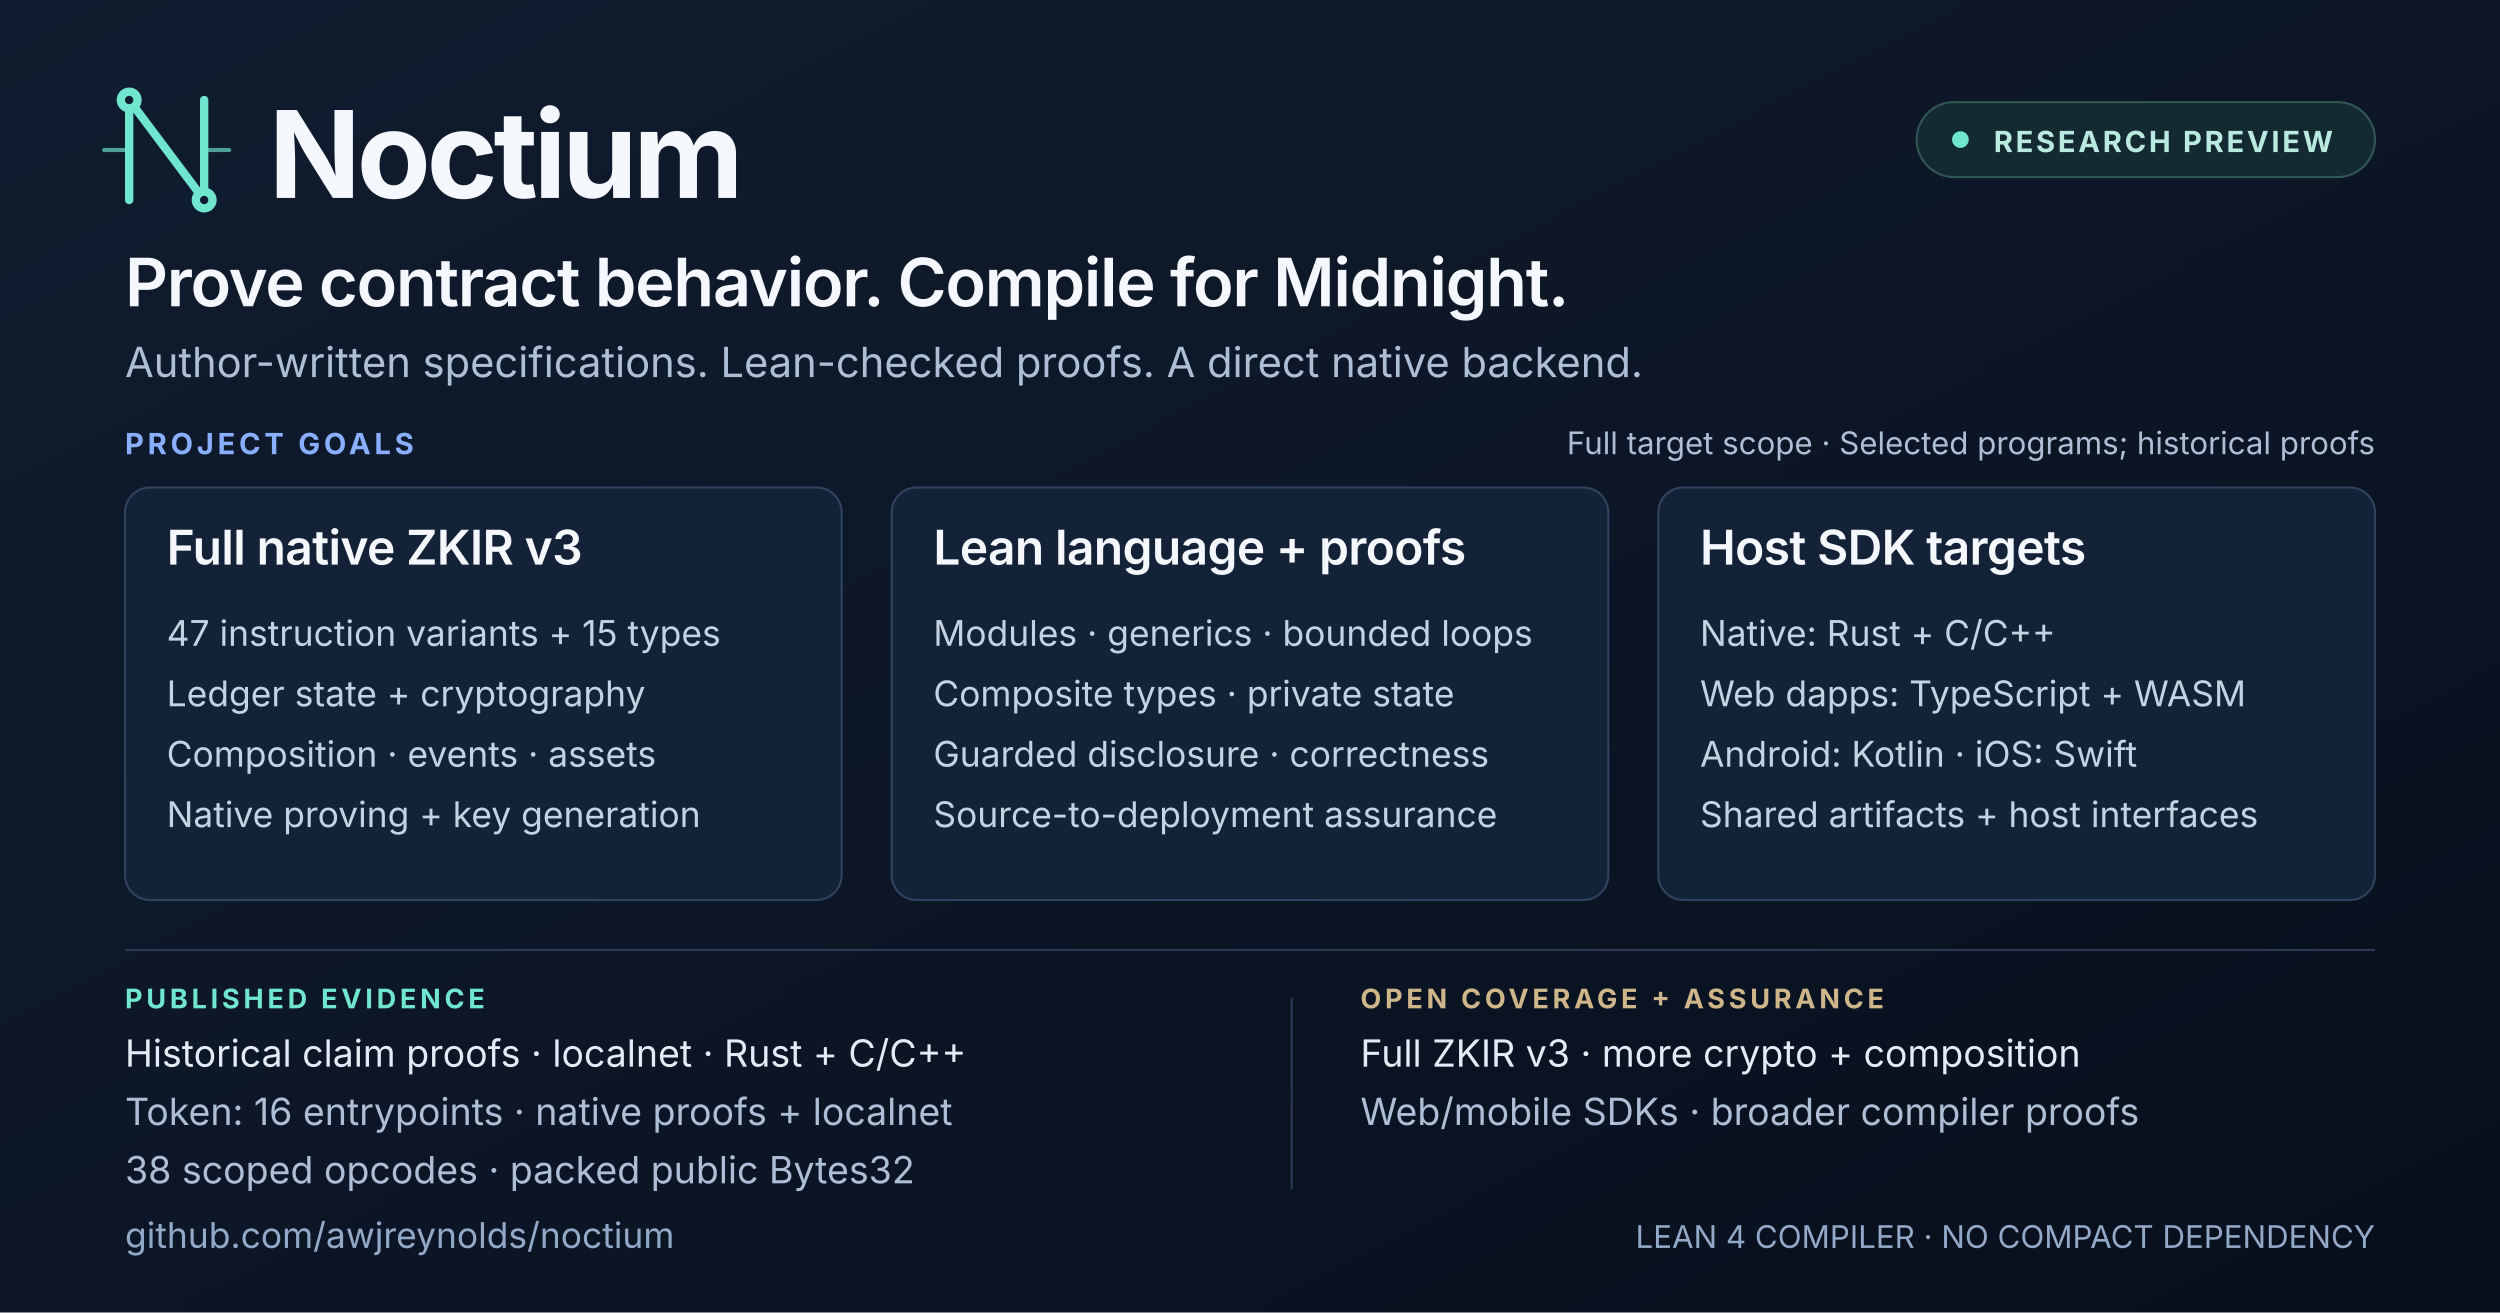
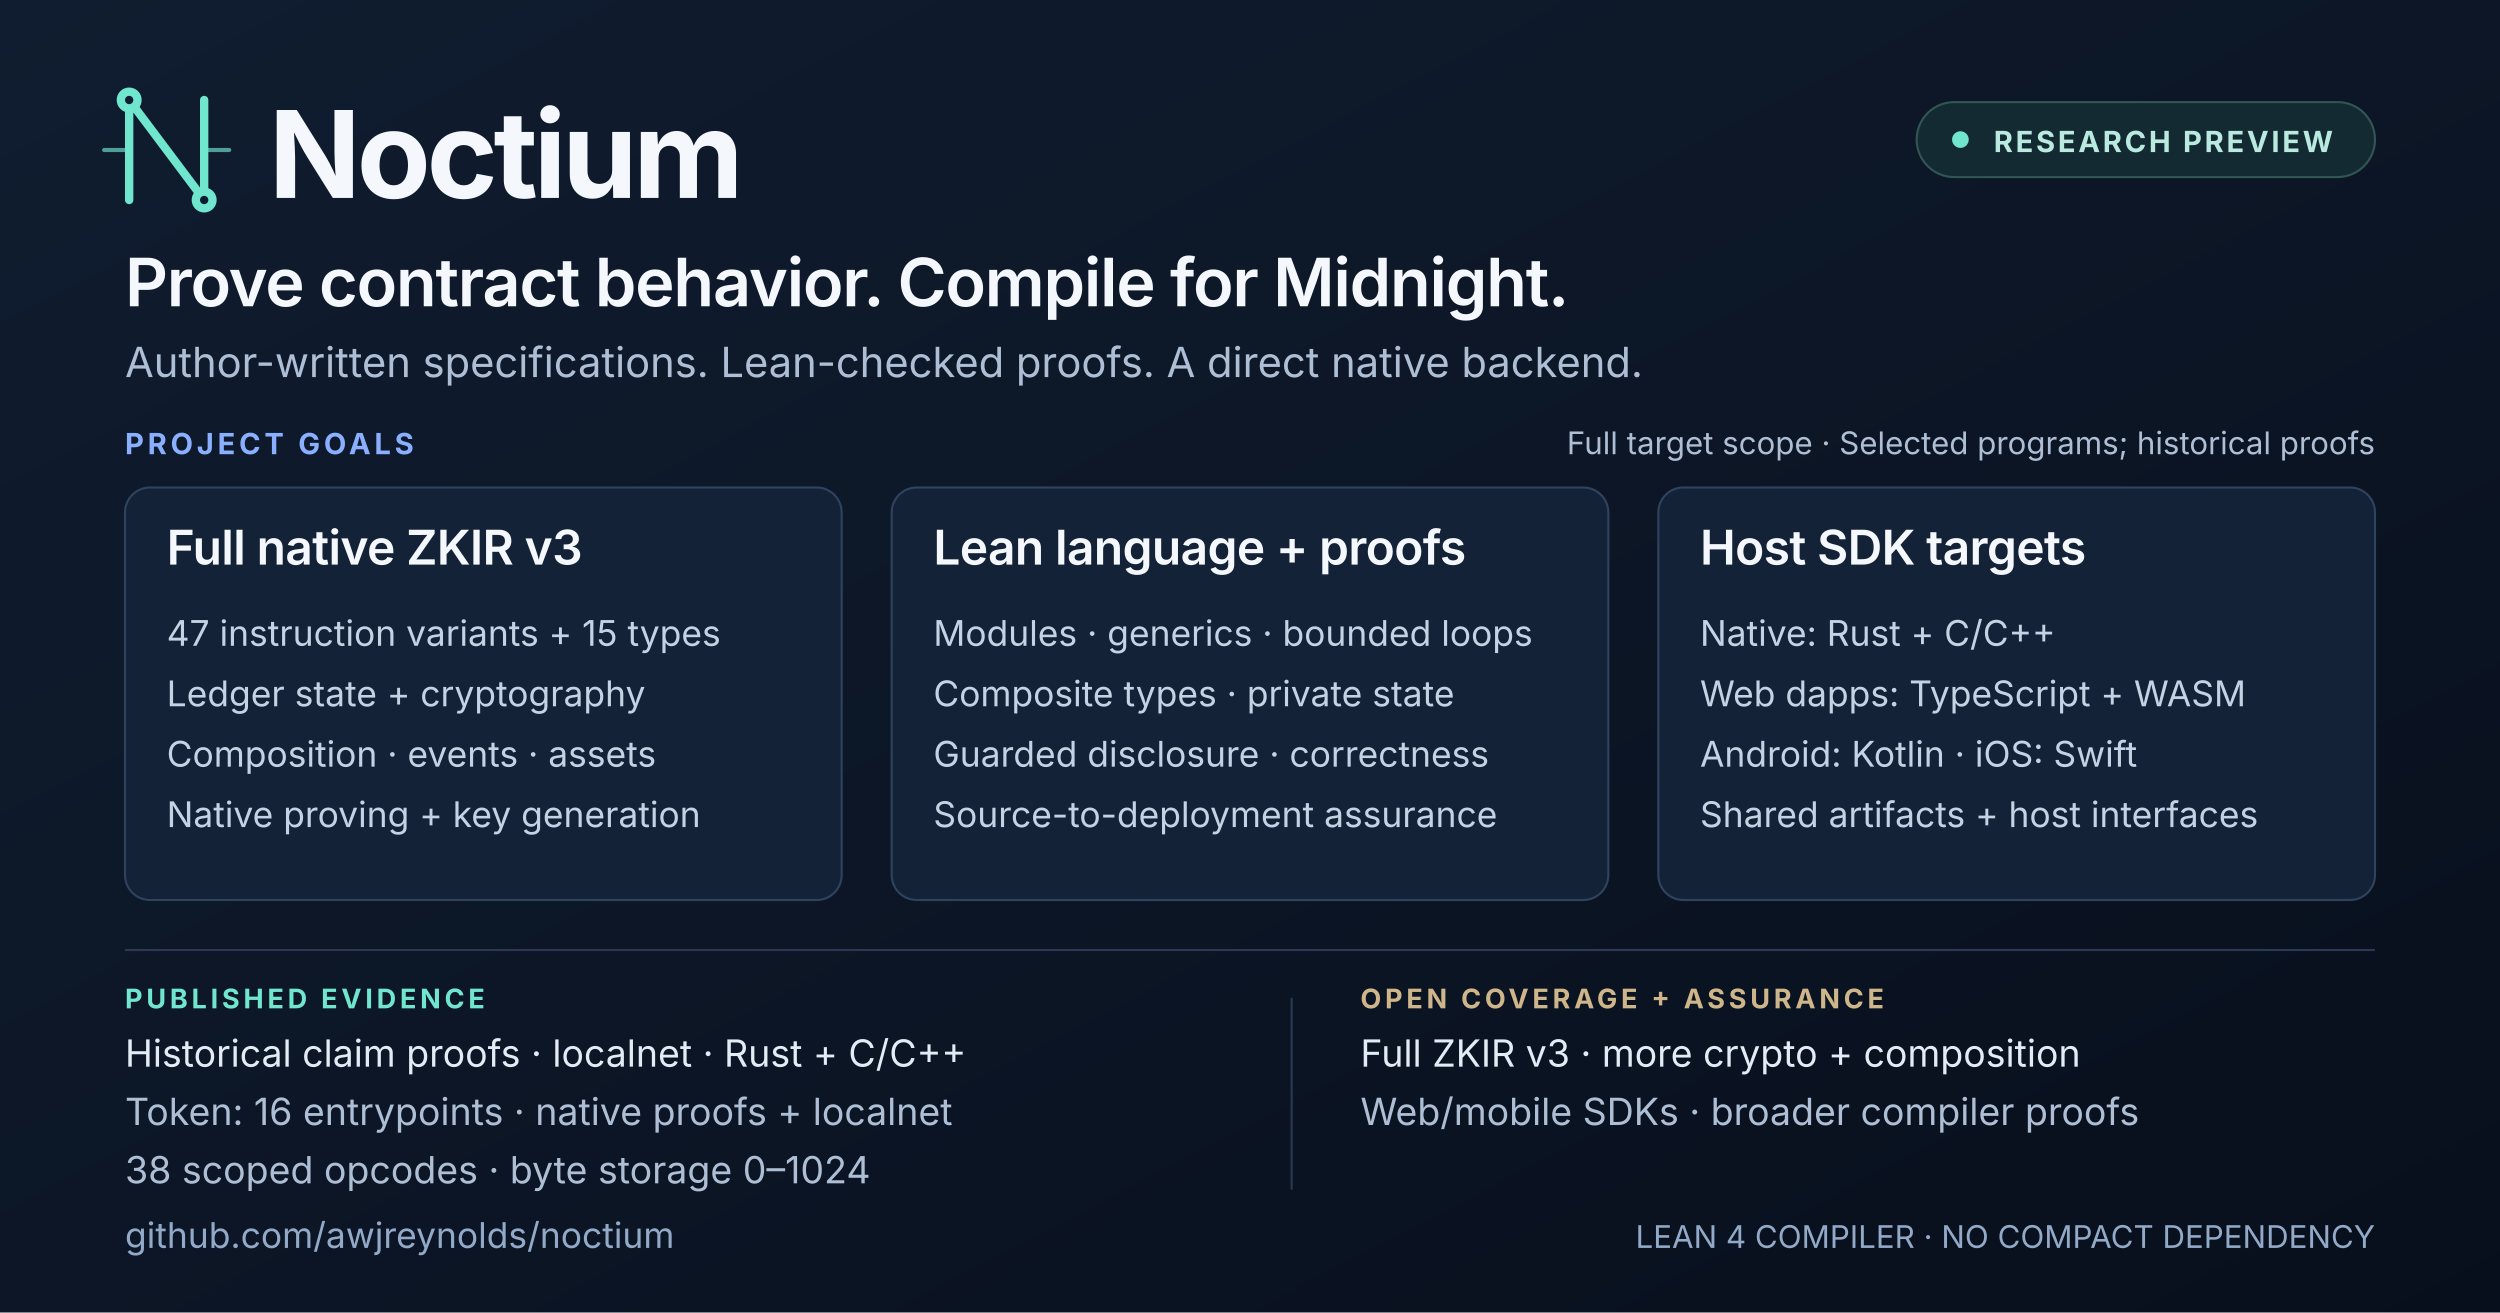
<svg xmlns="http://www.w3.org/2000/svg" width="1200" height="630" viewBox="0 0 1200 630" role="img" aria-labelledby="title description">
  <defs>
    <linearGradient id="background" x1="0" y1="0" x2="1" y2="1">
      <stop offset="0" stop-color="#101D30" />
      <stop offset="1" stop-color="#080F1C" />
    </linearGradient>
    <linearGradient id="accent" x1="0" y1="0" x2="1" y2="0">
      <stop offset="0" stop-color="#70E6CF" />
      <stop offset="1" stop-color="#8BAFFF" />
    </linearGradient>
  </defs>
  <rect width="1200" height="630" fill="url(#background)" />
  <path d="M0 2H1200" stroke="url(#accent)" stroke-width="4" />
  <g stroke="#70E6CF" stroke-width="4" fill="none" stroke-linecap="round" stroke-linejoin="round">
    <path d="M62 96V48L98 96V48" />
    <path d="M50 72H62M98 72H110" stroke-width="2" opacity="0.65" />
    <circle cx="62" cy="48" r="4" fill="#101D30" />
    <circle cx="98" cy="96" r="4" fill="#101D30" />
  </g>
  <g font-family="Inter, Arial, Helvetica, sans-serif">
    <text x="129" y="95" fill="#F4F7FC" font-size="58" font-weight="700" letter-spacing="-2">Noctium</text>
    <rect x="920" y="49" width="220" height="36" rx="18" fill="#142A32" stroke="#315654" />
    <circle cx="941" cy="67" r="4" fill="#70E6CF" />
    <text x="957" y="73" fill="#B9E9DF" font-size="14" font-weight="700" letter-spacing="1.3">RESEARCH PREVIEW</text>
    <text x="60" y="147" fill="#F4F7FC" font-size="32" font-weight="600" letter-spacing="-0.6">Prove contract behavior. Compile for Midnight.</text>
    <text x="60" y="181" fill="#AEBFD5" font-size="20">Author-written specifications. Lean-checked proofs. A direct native backend.</text>
    <text x="60" y="218" fill="#8BAFFF" font-size="14" font-weight="700" letter-spacing="1.8">PROJECT GOALS</text>
    <text x="1140" y="218" fill="#AEBFD5" font-size="15" text-anchor="end">Full target scope · Selected programs; historical proofs</text>
    <g fill="#132236" stroke="#30435E">
      <rect x="60" y="234" width="344" height="198" rx="12" />
      <rect x="428" y="234" width="344" height="198" rx="12" />
      <rect x="796" y="234" width="344" height="198" rx="12" />
    </g>
    <g fill="#F4F7FC" font-size="23" font-weight="600" letter-spacing="-0.3">
      <text x="80" y="271">Full native ZKIR v3</text>
      <text x="448" y="271">Lean language + proofs</text>
      <text x="816" y="271">Host SDK targets</text>
    </g>
    <g fill="#C5D2E4" font-size="17">
      <text x="80" y="310">47 instruction variants + 15 types</text>
      <text x="80" y="339">Ledger state + cryptography</text>
      <text x="80" y="368">Composition · events · assets</text>
      <text x="80" y="397">Native proving + key generation</text>
      <text x="448" y="310">Modules · generics · bounded loops</text>
      <text x="448" y="339">Composite types · private state</text>
      <text x="448" y="368">Guarded disclosure · correctness</text>
      <text x="448" y="397">Source-to-deployment assurance</text>
      <text x="816" y="310">Native: Rust + C/C++</text>
      <text x="816" y="339">Web dapps: TypeScript + WASM</text>
      <text x="816" y="368">Android: Kotlin · iOS: Swift</text>
      <text x="816" y="397">Shared artifacts + host interfaces</text>
    </g>
    <path d="M60 456H1140" stroke="#293A52" />
    <text x="60" y="484" fill="#70E6CF" font-size="13" font-weight="700" letter-spacing="1.8">PUBLISHED EVIDENCE</text>
    <text x="60" y="512" fill="#E3EBF5" font-size="18">Historical claim proofs · localnet · Rust + C/C++</text>
    <text x="60" y="540" fill="#AEBFD5" font-size="18">Token: 16 entrypoints · native proofs + localnet</text>
-     <text x="60" y="568" fill="#AEBFD5" font-size="18">38 scoped opcodes · packed public Bytes32</text>
+     <text x="60" y="568" fill="#AEBFD5" font-size="18">38 scoped opcodes · byte storage 0–1024</text>
    <path d="M620 479V571" stroke="#293A52" />
    <text x="653" y="484" fill="#CFB58A" font-size="13" font-weight="700" letter-spacing="1.8">OPEN COVERAGE + ASSURANCE</text>
    <text x="653" y="512" fill="#E3EBF5" font-size="18">Full ZKIR v3 · more crypto + composition</text>
    <text x="653" y="540" fill="#AEBFD5" font-size="18">Web/mobile SDKs · broader compiler proofs</text>
    <text x="60" y="599" fill="#92A9C7" font-size="17">github.com/awjreynolds/noctium</text>
    <text x="1140" y="599" fill="#92A9C7" font-size="15" text-anchor="end">LEAN 4 COMPILER · NO COMPACT DEPENDENCY</text>
  </g>
</svg>
